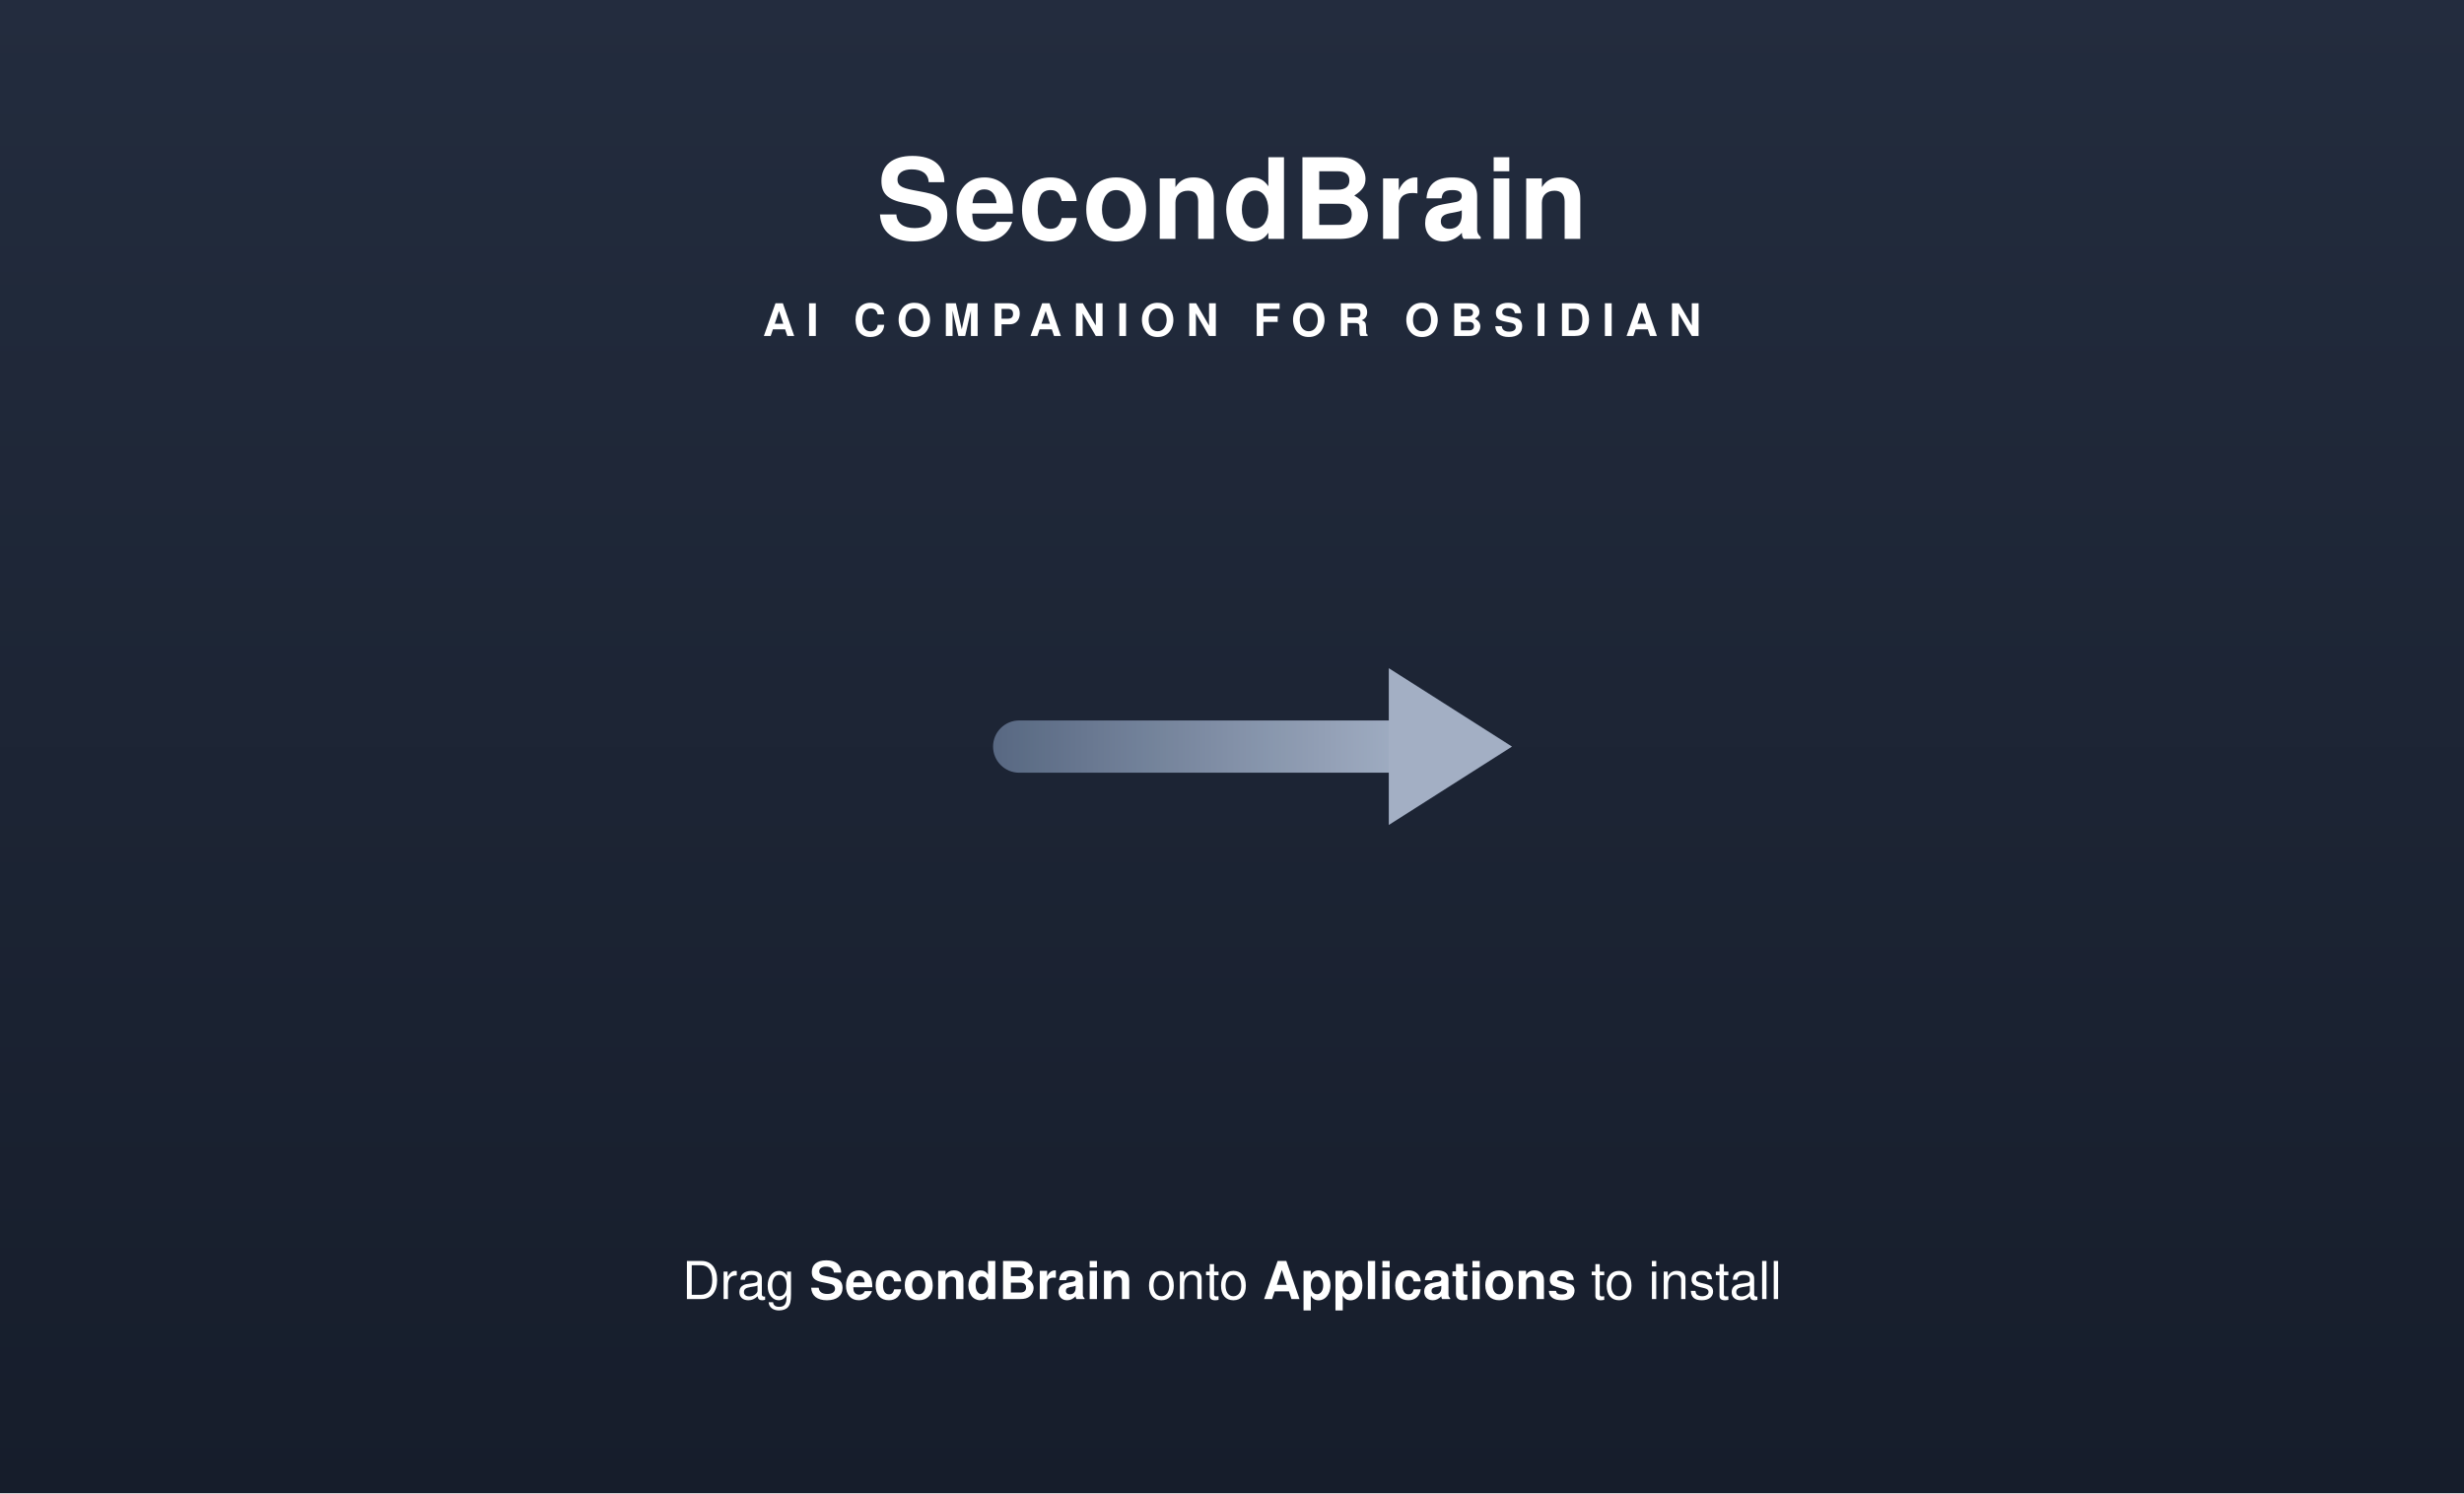
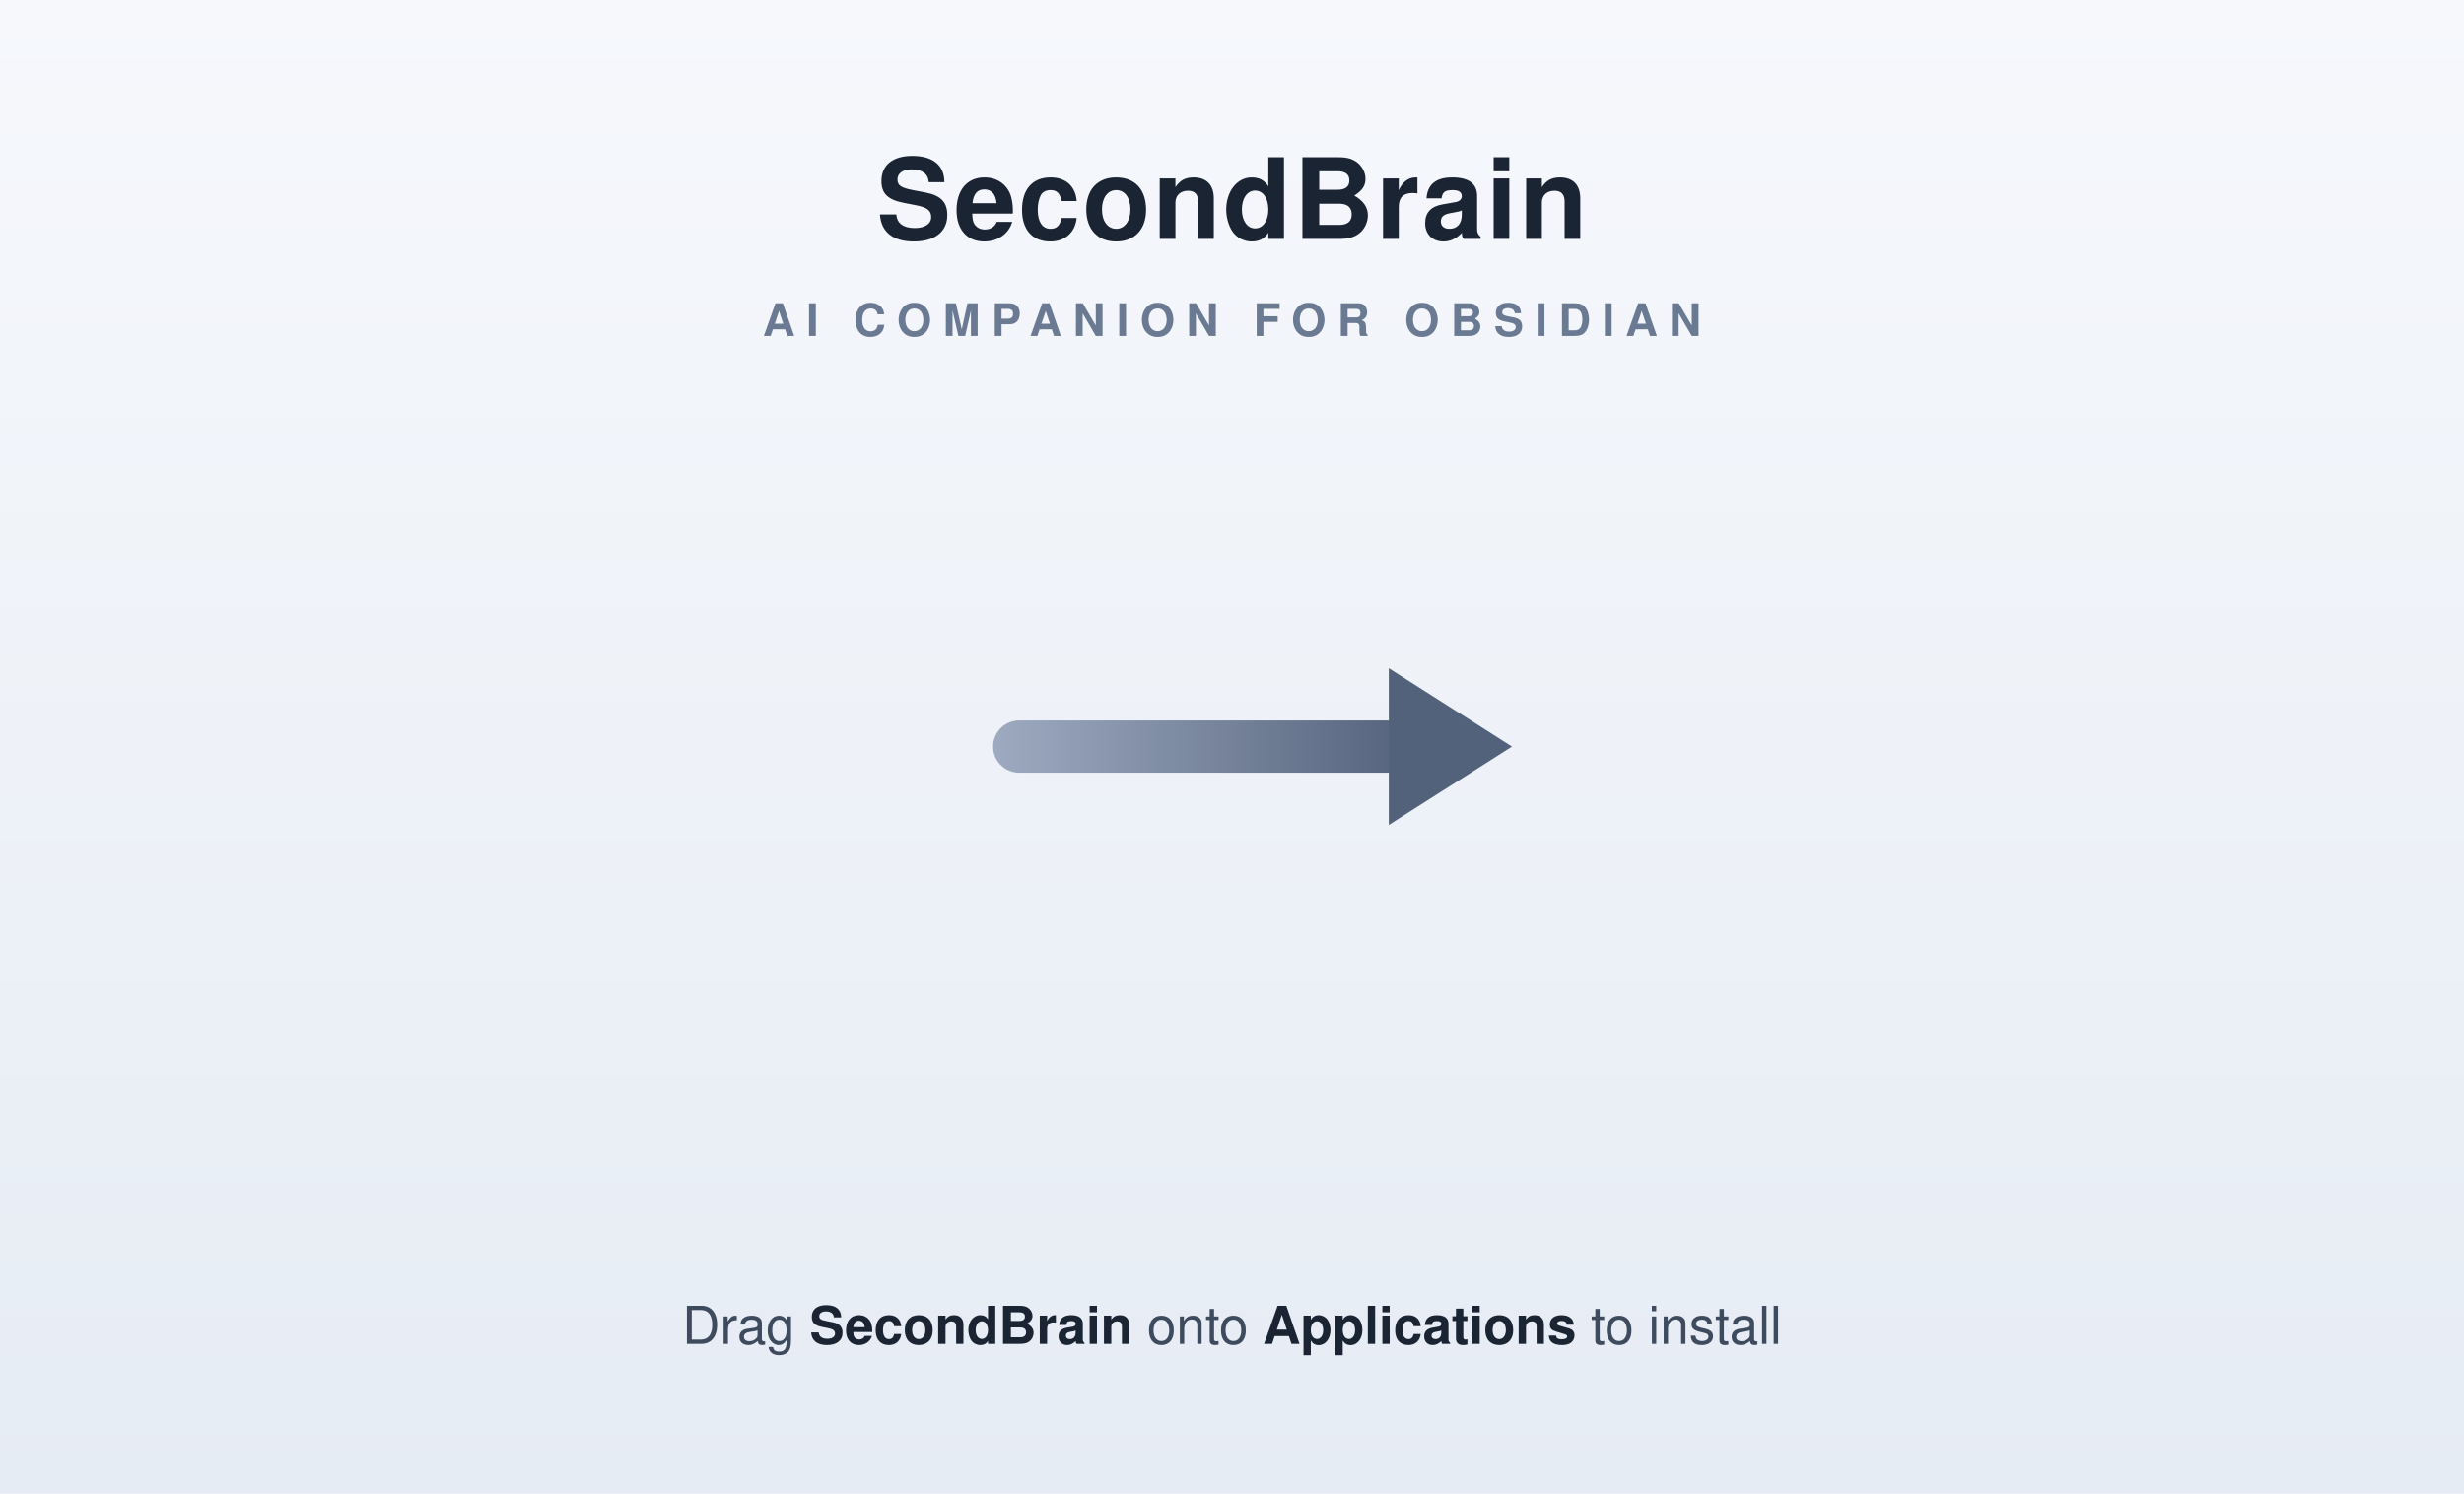
<svg xmlns="http://www.w3.org/2000/svg" width="660" height="400" viewBox="0 0 660 400">
  <defs>
    <linearGradient id="bg" x1="0" y1="0" x2="0" y2="1">
-       <stop offset="0" stop-color="#232c3e" />
-       <stop offset="1" stop-color="#161d2b" />
+       <stop offset="0" stop-color="#f6f8fc" />
+       <stop offset="1" stop-color="#e6ecf4" />
    </linearGradient>
    <linearGradient id="arrow" x1="0" y1="0" x2="1" y2="0">
-       <stop offset="0" stop-color="#5b6b86" />
-       <stop offset="1" stop-color="#aab6cc" />
+       <stop offset="0" stop-color="#9aa7bd" />
+       <stop offset="1" stop-color="#4c5b75" />
    </linearGradient>
  </defs>
  <rect width="660" height="400" fill="url(#bg)" />
-   <text x="330" y="64" text-anchor="middle" font-family="Helvetica Neue, Helvetica, Arial, sans-serif" font-size="30" font-weight="700" fill="#ffffff" letter-spacing="0.5">SecondBrain</text>
-   <text x="330" y="90" text-anchor="middle" font-family="Helvetica Neue, Helvetica, Arial, sans-serif" font-size="12" font-weight="600" fill="#ffffff" letter-spacing="3">AI COMPANION FOR OBSIDIAN</text>
+   <text x="330" y="64" text-anchor="middle" font-family="Helvetica Neue, Helvetica, Arial, sans-serif" font-size="30" font-weight="700" fill="#1b2433" letter-spacing="0.5">SecondBrain</text>
+   <text x="330" y="90" text-anchor="middle" font-family="Helvetica Neue, Helvetica, Arial, sans-serif" font-size="12" font-weight="600" fill="#6b7a93" letter-spacing="3">AI COMPANION FOR OBSIDIAN</text>
  <g opacity="0.95">
    <rect x="266" y="193" width="114" height="14" rx="7" fill="url(#arrow)" />
-     <path d="M 372 179 L 405 200 L 372 221 Z" fill="#aab6cc" />
+     <path d="M 372 179 L 405 200 L 372 221 Z" fill="#4c5b75" />
  </g>
-   <text x="330" y="348" text-anchor="middle" font-family="Helvetica Neue, Helvetica, Arial, sans-serif" font-size="14" font-weight="500" fill="#ffffff">Drag <tspan font-weight="700">SecondBrain</tspan> onto <tspan font-weight="700">Applications</tspan> to install</text>
+   <text x="330" y="360" text-anchor="middle" font-family="Helvetica Neue, Helvetica, Arial, sans-serif" font-size="14" font-weight="500" fill="#3e4a5e">Drag <tspan font-weight="700" fill="#1b2433">SecondBrain</tspan> onto <tspan font-weight="700" fill="#1b2433">Applications</tspan> to install</text>
</svg>
